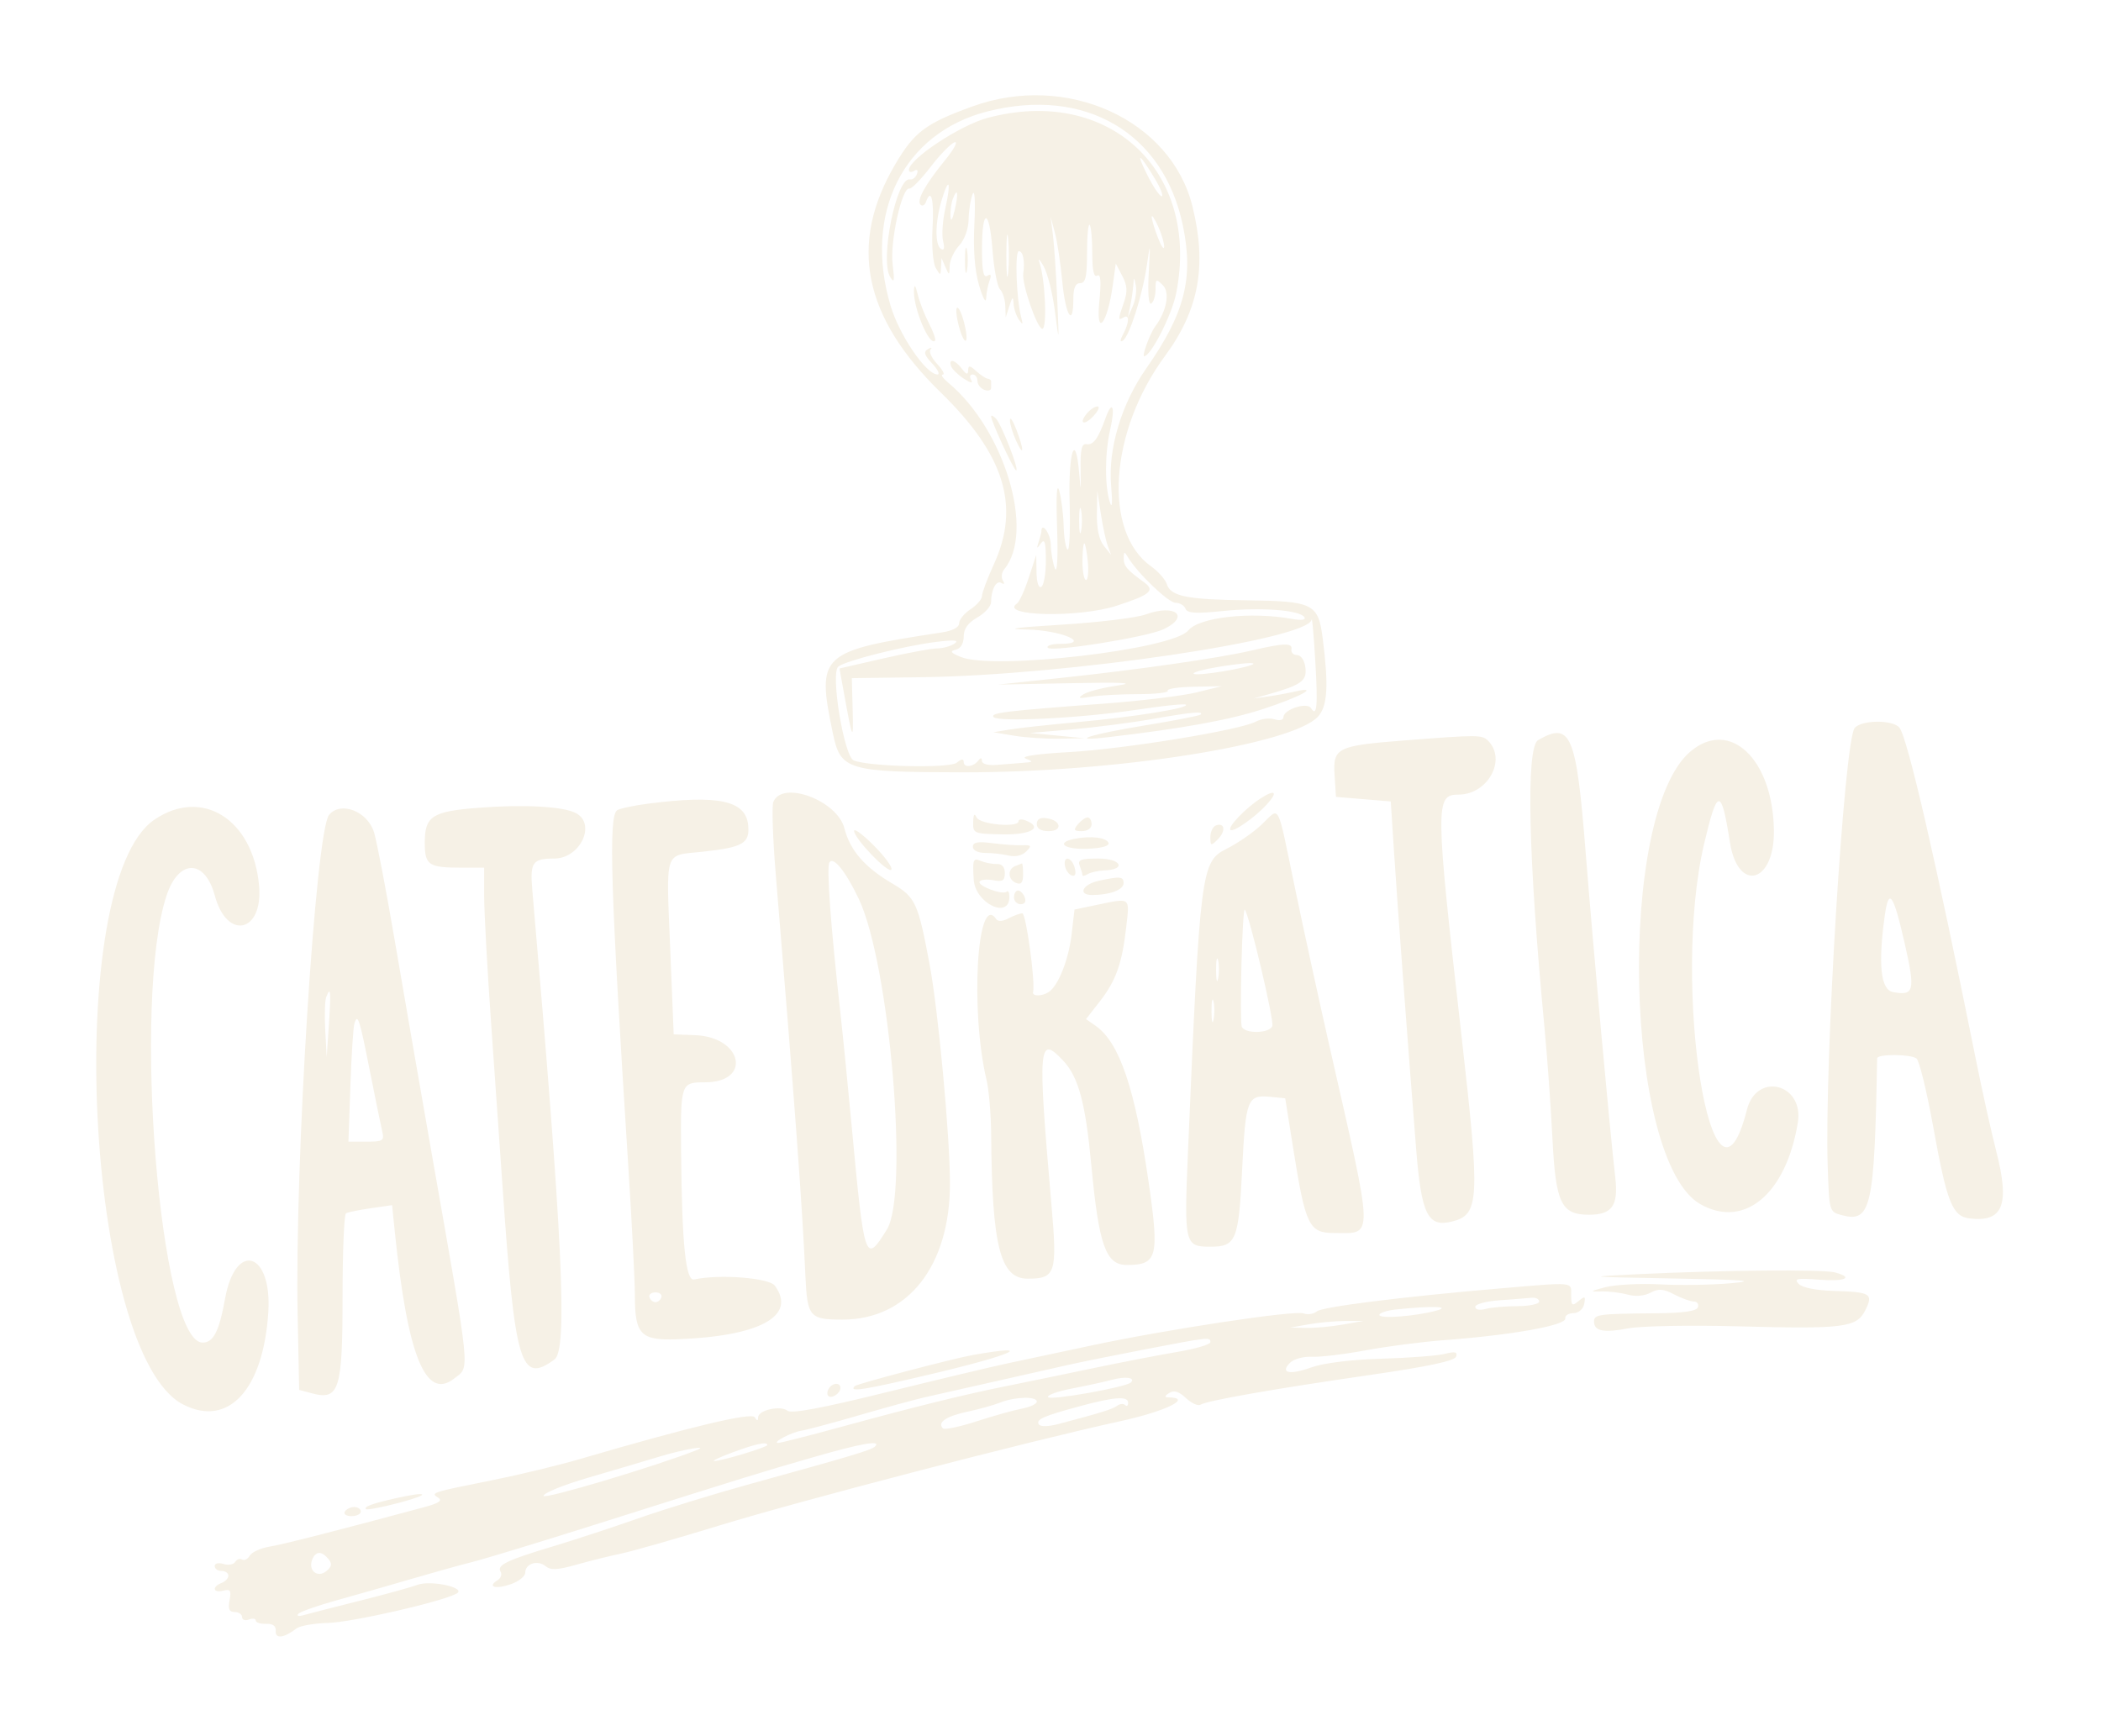
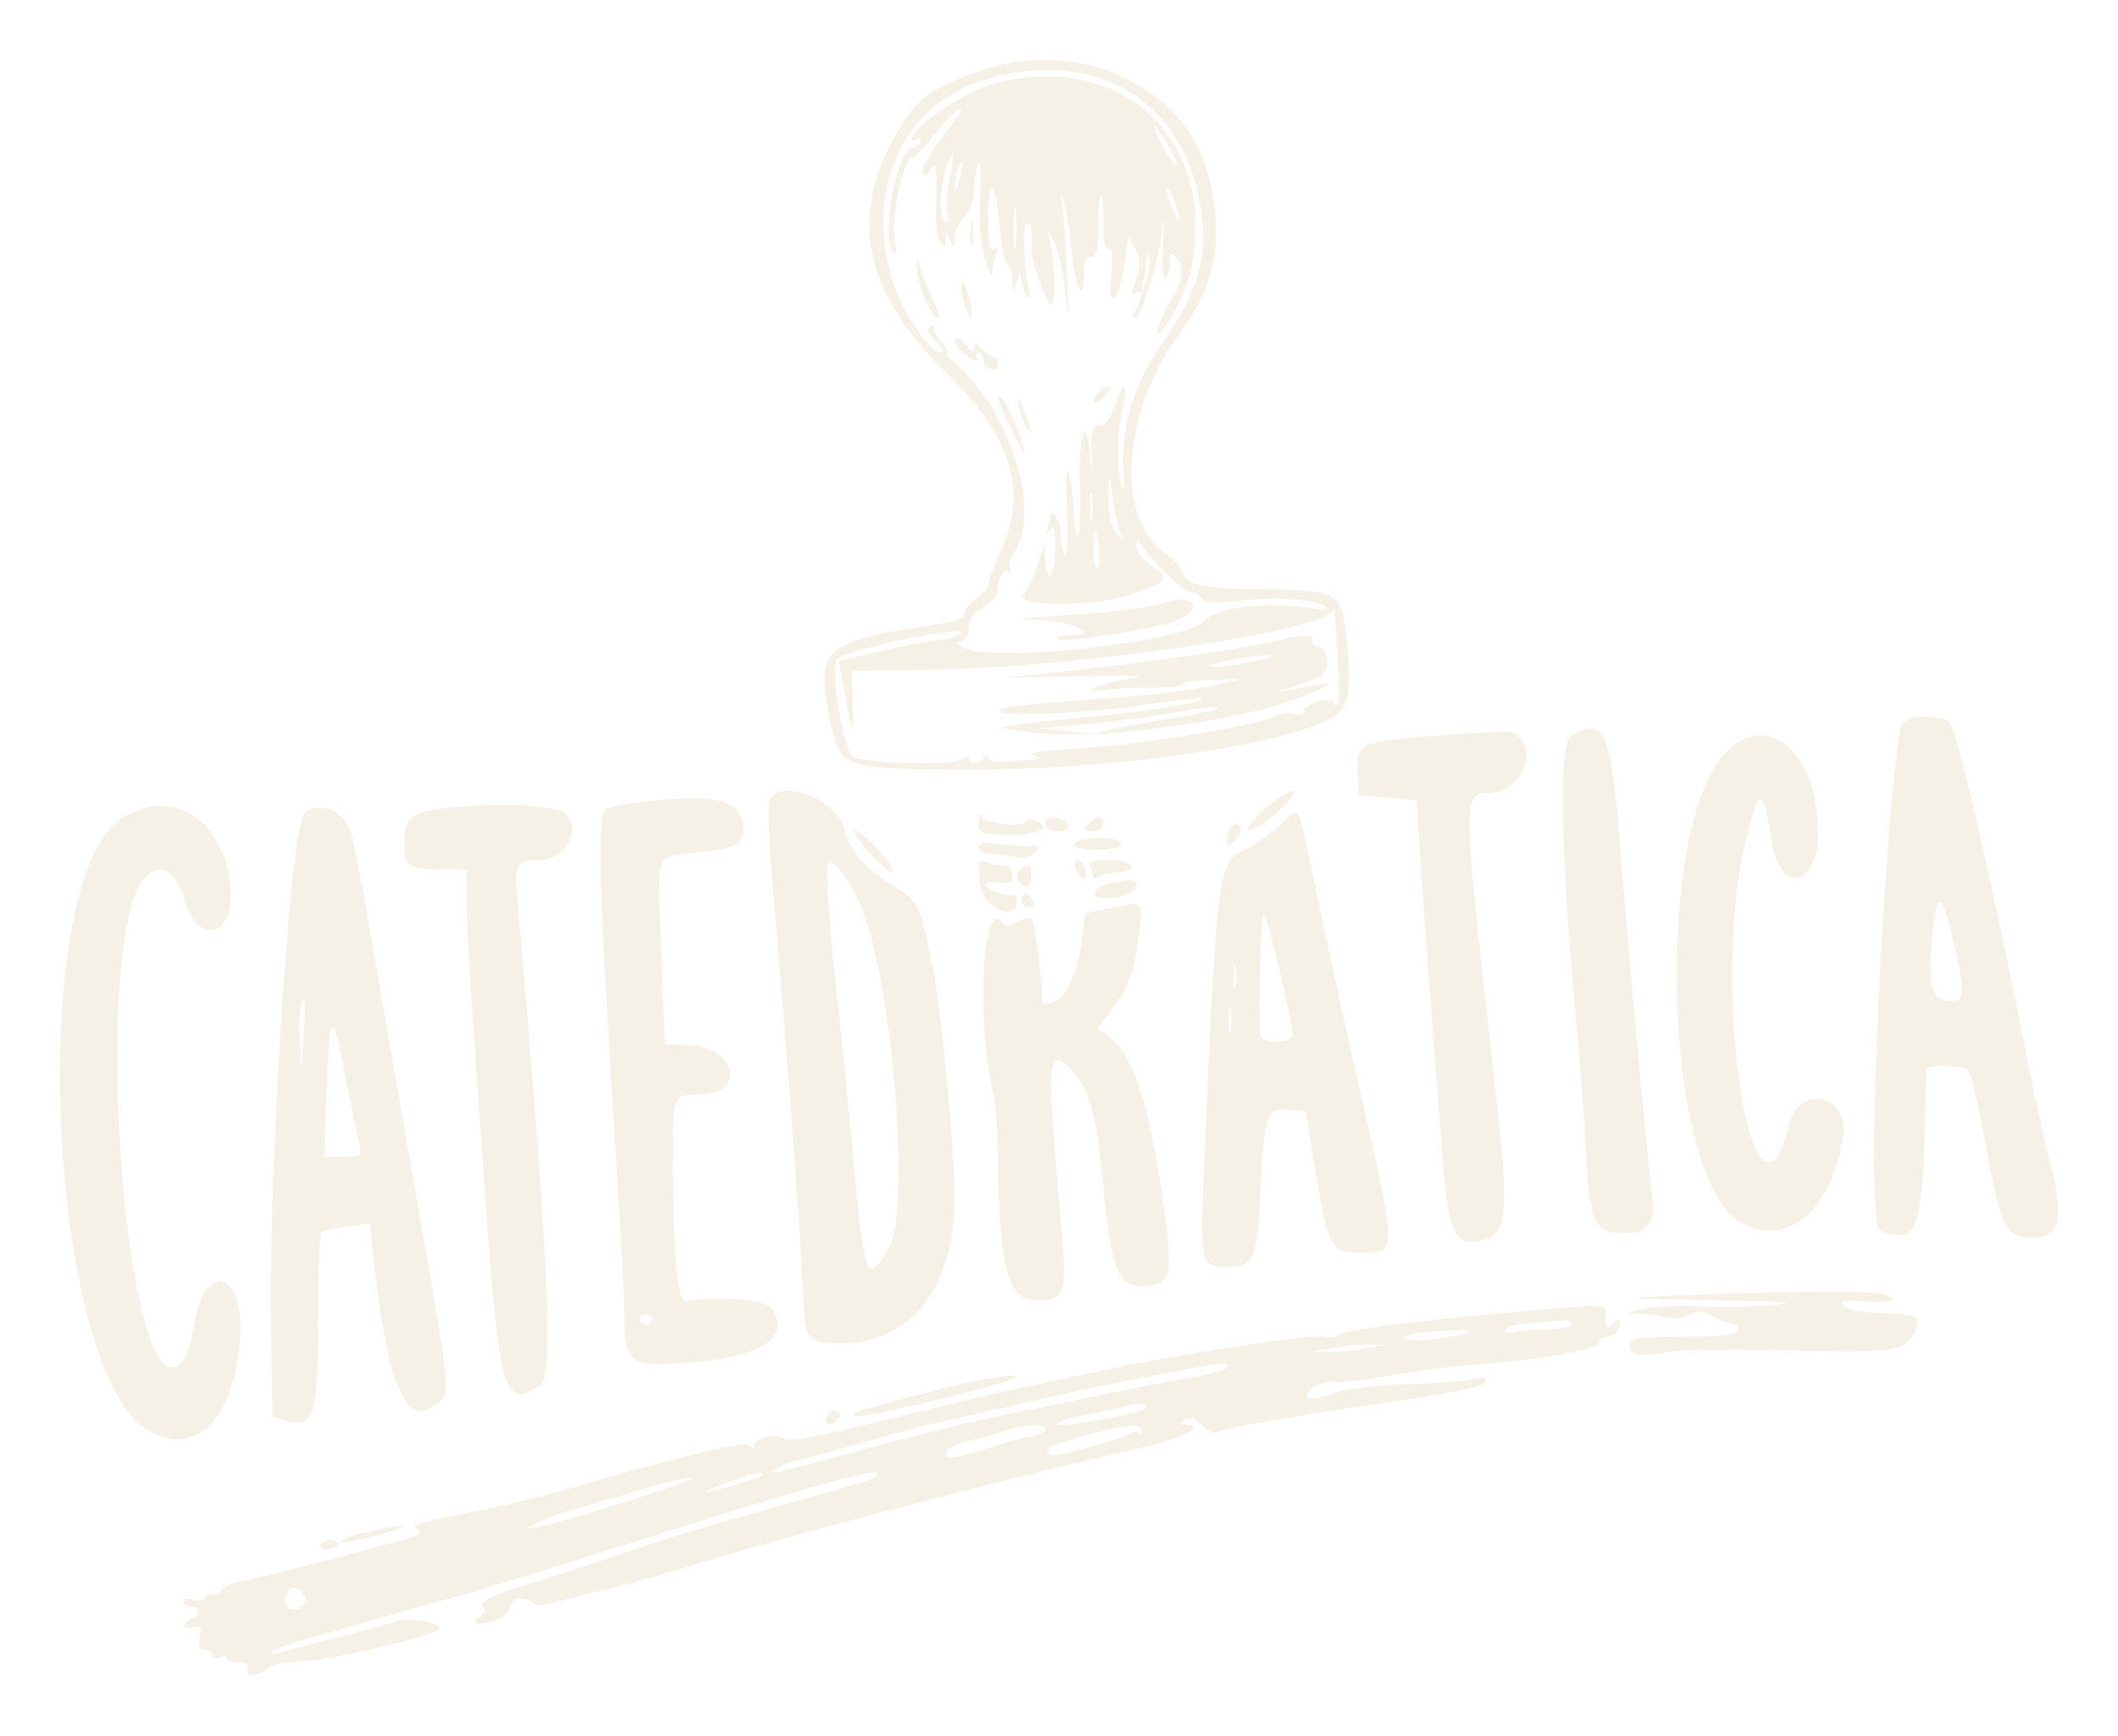
- <svg xmlns="http://www.w3.org/2000/svg" viewBox="0 0 460 380">
+ <svg xmlns="http://www.w3.org/2000/svg" viewBox="8.55 8.34 442.5 362.53">
  <g fill="#F6F1E6">
    <path d="M 212.916 23.302 C 202.676 27.017, 200.170 28.898, 195.995 36 C 185.760 53.411, 188.962 69.388, 206.015 85.995 C 219.920 99.538, 223.420 110.849, 217.624 123.509 C 216.181 126.662, 215 129.811, 215 130.506 C 215 131.201, 213.875 132.507, 212.500 133.408 C 211.125 134.309, 210 135.690, 210 136.478 C 210 137.364, 208.571 138.127, 206.250 138.480 C 179.471 142.558, 178.748 143.224, 182.332 160.500 C 184.026 168.667, 185.413 169.084, 210.970 169.120 C 244.168 169.166, 283.030 163.047, 288.590 156.899 C 290.658 154.612, 290.921 150.120, 289.592 139.746 C 288.624 132.190, 287.513 131.635, 273 131.456 C 259.870 131.294, 256.318 130.579, 255.477 127.927 C 255.149 126.896, 253.593 125.135, 252.019 124.013 C 241.431 116.475, 242.889 94.486, 255.073 77.944 C 262.506 67.852, 264.283 58.179, 261.086 45.212 C 256.402 26.213, 233.547 15.818, 212.916 23.302 M 216.248 24.385 C 197.791 29.057, 188.962 46.726, 194.983 66.942 C 196.910 73.412, 202.767 82, 205.252 82 C 205.855 82, 205.336 80.922, 204.099 79.605 C 202.351 77.745, 202.145 77.040, 203.175 76.445 C 203.904 76.024, 204.158 76.056, 203.741 76.515 C 203.323 76.975, 203.964 78.398, 205.165 79.676 C 206.366 80.954, 206.933 82.010, 206.424 82.022 C 205.916 82.034, 206.435 82.822, 207.579 83.772 C 219.933 94.042, 226.669 116.464, 219.863 124.665 C 219.294 125.351, 219.161 126.452, 219.568 127.111 C 220.011 127.826, 219.886 128.048, 219.259 127.660 C 218.143 126.970, 217.004 129.068, 216.994 131.832 C 216.990 132.749, 215.640 134.267, 213.994 135.203 C 211.935 136.375, 211 137.679, 211 139.380 C 211 140.910, 210.333 142.012, 209.250 142.269 C 207.888 142.593, 208.135 142.946, 210.362 143.861 C 217.531 146.804, 256.772 142.235, 260.150 138.063 C 262.506 135.154, 273.820 133.888, 282.848 135.522 C 284.904 135.894, 285.965 135.753, 285.597 135.157 C 284.629 133.590, 276.095 132.937, 267.778 133.794 C 261.801 134.410, 259.944 134.297, 259.560 133.295 C 259.286 132.583, 258.305 132, 257.378 132 C 255.817 132, 248.976 125.443, 246.946 122 C 246.192 120.722, 246.056 120.753, 246.030 122.211 C 246 123.919, 246.735 124.791, 250.500 127.515 C 252.973 129.304, 251.889 130.229, 244.500 132.637 C 236.205 135.341, 218.575 134.941, 222.670 132.143 C 223.187 131.789, 224.345 129.250, 225.243 126.500 L 226.877 121.500 226.938 125.309 C 226.975 127.581, 227.404 128.869, 228 128.500 C 228.550 128.160, 228.993 125.546, 228.985 122.691 C 228.973 118.714, 228.717 117.851, 227.890 119 C 226.993 120.248, 226.911 120.192, 227.406 118.668 C 227.733 117.661, 228 116.648, 228 116.418 C 228 114.075, 230.018 116.835, 230.070 119.250 C 230.109 121.037, 230.517 123.400, 230.978 124.500 C 231.470 125.676, 231.661 121.966, 231.442 115.500 C 231.203 108.416, 231.371 105.568, 231.917 107.500 C 232.382 109.150, 232.817 112.611, 232.882 115.191 C 232.947 117.771, 233.338 120.092, 233.750 120.348 C 234.162 120.605, 234.359 115.906, 234.188 109.907 C 233.872 98.889, 235.491 94.152, 236.292 103.750 C 236.634 107.847, 236.675 107.711, 236.594 102.762 C 236.523 98.422, 236.833 97.081, 237.867 97.262 C 239.363 97.522, 240.453 96.042, 242.029 91.611 C 243.539 87.365, 244.229 89.044, 243.059 94.118 C 241.881 99.228, 241.856 106.436, 243.005 110 C 243.497 111.526, 243.602 110.109, 243.274 106.360 C 242.571 98.303, 245.526 88.436, 250.970 80.664 C 259.379 68.659, 261.368 60.938, 259.003 49.479 C 254.789 29.064, 237.605 18.978, 216.248 24.385 M 216.212 25.818 C 210.204 27.425, 199 34.840, 199 37.208 C 199 37.709, 199.508 37.804, 200.130 37.420 C 200.822 36.992, 201.064 37.260, 200.755 38.111 C 200.477 38.875, 199.787 39.402, 199.221 39.282 C 196.309 38.665, 192.611 56.829, 194.878 60.613 C 195.785 62.127, 195.895 61.577, 195.432 57.823 C 194.827 52.913, 197.491 40.897, 199.098 41.290 C 199.569 41.406, 201.652 39.284, 203.727 36.575 C 205.802 33.867, 208.175 31.430, 209 31.161 C 209.825 30.892, 208.882 32.658, 206.905 35.086 C 202.505 40.489, 200.604 43.955, 201.556 44.836 C 201.951 45.201, 202.475 44.938, 202.720 44.250 C 203.864 41.048, 204.530 43.631, 204.176 49.897 C 203.957 53.769, 204.258 57.608, 204.863 58.647 C 205.892 60.418, 205.944 60.412, 206.040 58.500 L 206.141 56.500 207 58.500 C 207.814 60.395, 207.863 60.380, 207.930 58.208 C 207.968 56.948, 208.900 54.950, 210 53.770 C 211.179 52.504, 212.029 50.161, 212.070 48.061 C 212.109 46.103, 212.505 43.600, 212.950 42.500 C 213.412 41.356, 213.577 44.138, 213.334 49 C 213.052 54.653, 213.397 59.175, 214.365 62.500 C 215.166 65.250, 215.861 66.524, 215.911 65.332 C 215.960 64.139, 216.301 62.378, 216.670 61.418 C 217.127 60.227, 216.968 59.902, 216.170 60.395 C 215.323 60.919, 215 59.326, 215 54.618 C 215 45.488, 216.599 45.519, 217.291 54.662 C 217.607 58.844, 218.346 62.746, 218.933 63.333 C 219.520 63.920, 220.045 65.548, 220.100 66.950 L 220.199 69.500 221 67 C 221.667 64.916, 221.820 64.833, 221.916 66.500 C 221.979 67.600, 222.503 69.175, 223.081 70 C 223.933 71.217, 224.029 71.123, 223.590 69.500 C 222.528 65.579, 222.149 55, 223.069 55 C 223.993 55, 224.423 57.191, 224.035 59.921 C 223.710 62.215, 227.092 72, 228.210 72 C 229.310 72, 228.836 61.027, 227.583 57.500 C 227.192 56.400, 227.588 56.732, 228.462 58.238 C 229.336 59.744, 230.469 64.244, 230.979 68.238 C 231.889 75.363, 231.899 75.311, 231.471 65.500 C 231.232 60, 230.810 53.700, 230.535 51.500 L 230.035 47.500 230.971 51 C 231.486 52.925, 232.215 57.763, 232.591 61.750 C 233.291 69.158, 235 71.819, 235 65.500 C 235 63.056, 235.452 62, 236.500 62 C 237.683 62, 238 60.593, 238 55.333 C 238 51.667, 238.257 48.924, 238.571 49.238 C 238.886 49.552, 239.143 52.334, 239.143 55.420 C 239.143 59.206, 239.496 60.811, 240.230 60.358 C 240.994 59.886, 241.131 61.592, 240.688 66.093 C 239.910 74.022, 242.436 71.009, 243.611 62.608 L 244.295 57.716 245.719 60.434 C 246.817 62.530, 246.898 63.854, 246.072 66.225 C 244.752 70.009, 244.747 70.275, 246 69.500 C 247.325 68.681, 247.272 70.622, 245.900 73.186 C 245.215 74.467, 245.186 75.003, 245.824 74.609 C 247.255 73.724, 250.158 64.611, 251.108 58.022 C 251.852 52.858, 251.878 52.972, 251.508 59.774 C 251.268 64.182, 251.484 66.819, 252.056 66.465 C 252.575 66.144, 253 64.751, 253 63.370 C 253 61.062, 253.131 60.988, 254.607 62.464 C 256.199 64.056, 255.423 68.155, 252.890 71.533 C 251.799 72.988, 249.955 78, 250.511 78 C 251.967 78, 256.567 68.973, 257.506 64.270 C 262.869 37.414, 242.784 18.712, 216.212 25.818 M 251.148 38.223 C 252.441 40.820, 253.874 42.957, 254.332 42.973 C 254.789 42.988, 254.154 41.313, 252.922 39.250 C 249.490 33.509, 248.520 32.947, 251.148 38.223 M 206.160 43.860 C 204.720 48.668, 204.663 53.674, 206.040 54.525 C 206.703 54.935, 206.865 54.311, 206.487 52.803 C 206.160 51.503, 206.383 48.255, 206.981 45.587 C 208.306 39.672, 207.759 38.522, 206.160 43.860 M 208.624 43.539 C 208.281 44.432, 208.046 46.139, 208.102 47.332 C 208.167 48.702, 208.507 48.215, 209.026 46.007 C 209.899 42.290, 209.662 40.833, 208.624 43.539 M 252.157 47.500 C 252.154 48.050, 252.759 50.075, 253.500 52 C 254.241 53.925, 254.862 54.825, 254.879 54 C 254.896 53.175, 254.292 51.150, 253.536 49.500 C 252.781 47.850, 252.160 46.950, 252.157 47.500 M 220.336 56 C 220.336 60.125, 220.513 61.813, 220.728 59.750 C 220.944 57.688, 220.944 54.313, 220.728 52.250 C 220.513 50.188, 220.336 51.875, 220.336 56 M 211.272 57 C 211.272 59.475, 211.467 60.487, 211.706 59.250 C 211.944 58.013, 211.944 55.987, 211.706 54.750 C 211.467 53.513, 211.272 54.525, 211.272 57 M 248.123 62.500 C 248.040 63.600, 247.741 65.625, 247.458 67 L 246.944 69.500 248.015 67.047 C 248.604 65.698, 248.903 63.673, 248.679 62.547 C 248.283 60.553, 248.268 60.552, 248.123 62.500 M 200.102 63.601 C 199.918 67.374, 203.473 75.861, 204.716 74.617 C 204.953 74.380, 204.364 72.682, 203.406 70.843 C 202.449 69.004, 201.337 66.150, 200.935 64.500 C 200.419 62.381, 200.175 62.117, 200.102 63.601 M 209.613 70.031 C 209.972 71.939, 210.663 73.936, 211.151 74.469 C 211.672 75.038, 211.769 74.006, 211.387 71.969 C 211.028 70.061, 210.337 68.064, 209.849 67.531 C 209.328 66.962, 209.231 67.994, 209.613 70.031 M 208.221 80.164 C 208.435 80.805, 209.691 82.042, 211.012 82.914 C 212.449 83.863, 213.107 83.998, 212.648 83.250 C 212.222 82.554, 212.352 82, 212.941 82 C 213.523 82, 214 82.627, 214 83.393 C 214 84.159, 214.675 85.045, 215.500 85.362 C 216.325 85.678, 217 85.501, 217 84.969 C 217 84.436, 217 83.775, 217 83.500 C 217 83.225, 216.662 82.968, 216.250 82.929 C 215.838 82.890, 214.713 82.145, 213.750 81.274 C 212.328 79.987, 211.994 79.954, 211.968 81.095 C 211.945 82.137, 211.593 82.048, 210.608 80.750 C 209.103 78.768, 207.636 78.408, 208.221 80.164 M 237.980 90.524 C 236.048 92.853, 237.426 93.291, 239.494 91.006 C 240.493 89.903, 240.845 89, 240.277 89 C 239.710 89, 238.676 89.686, 237.980 90.524 M 217 91.176 C 217 92.269, 221.976 103, 222.483 103 C 223.224 103, 219.251 92.851, 218.032 91.632 C 217.465 91.065, 217 90.859, 217 91.176 M 221.121 92 C 221.104 92.825, 221.708 94.850, 222.464 96.500 C 224.232 100.362, 224.258 98.566, 222.500 94 C 221.759 92.075, 221.138 91.175, 221.121 92 M 240.157 112.500 C 240.097 115.707, 240.638 118.217, 241.666 119.500 L 243.269 121.500 242.530 119.500 C 242.124 118.400, 241.444 115.250, 241.020 112.500 L 240.250 107.500 240.157 112.500 M 236.272 114 C 236.272 116.475, 236.467 117.487, 236.706 116.250 C 236.944 115.013, 236.944 112.987, 236.706 111.750 C 236.467 110.513, 236.272 111.525, 236.272 114 M 237 123 C 237 125.200, 237.349 127, 237.776 127 C 238.203 127, 238.381 125.200, 238.171 123 C 237.962 120.800, 237.612 119, 237.395 119 C 237.178 119, 237 120.800, 237 123 M 250.846 134.549 C 248.836 135.284, 240.511 136.295, 232.346 136.795 C 222.145 137.420, 219.791 137.750, 224.821 137.852 C 232.448 138.006, 239.287 141, 232.012 141 C 230.291 141, 229.113 141.374, 229.396 141.831 C 230.049 142.888, 251.141 139.521, 254.773 137.780 C 260.675 134.952, 257.310 132.183, 250.846 134.549 M 287.178 135.670 C 286.512 140.044, 233.626 147.866, 201.826 148.294 L 186.500 148.500 186.685 155.500 C 186.878 162.778, 186.674 162.298, 184.537 150.440 L 183.805 146.381 193.341 144.190 C 198.585 142.986, 203.916 141.993, 205.188 141.985 C 206.460 141.976, 208.175 141.500, 209 140.926 C 210.075 140.179, 208.943 140.074, 205 140.558 C 198.065 141.410, 185.092 144.679, 183.541 145.966 C 181.786 147.423, 184.803 165.710, 186.934 166.530 C 190.504 167.906, 207.958 168.279, 209.484 167.013 C 210.524 166.150, 211 166.107, 211 166.878 C 211 168.196, 213.175 167.942, 214.235 166.500 C 214.704 165.861, 214.975 165.909, 214.985 166.633 C 214.994 167.298, 216.341 167.653, 218.250 167.493 C 220.037 167.342, 222.625 167.138, 224 167.039 C 226.239 166.878, 226.296 166.780, 224.542 166.094 C 223.353 165.629, 227.080 165.079, 234.042 164.694 C 246.163 164.023, 271.468 159.890, 274.987 158.007 C 276.136 157.392, 277.959 157.169, 279.038 157.512 C 280.170 157.871, 281 157.673, 281 157.043 C 281 155.359, 286.176 153.667, 287.042 155.068 C 288.341 157.170, 288.566 154.582, 287.959 144.500 C 287.627 139, 287.276 135.026, 287.178 135.670 M 274 142.453 C 266.927 144.107, 249.144 146.658, 232 148.479 L 218.500 149.913 234.500 149.599 C 245.790 149.377, 248.798 149.527, 244.718 150.110 C 241.539 150.564, 238.164 151.430, 237.218 152.035 C 235.844 152.913, 236.176 153.020, 238.875 152.567 C 240.731 152.255, 245.370 152, 249.184 152 C 252.998 152, 255.915 151.662, 255.667 151.250 C 255.418 150.838, 257.979 150.445, 261.358 150.377 L 267.500 150.254 262 151.613 C 258.975 152.360, 249.975 153.460, 242 154.056 C 220.113 155.692, 216.927 156.073, 217.491 156.986 C 218.236 158.191, 236.717 157.269, 248.841 155.423 C 254.528 154.557, 259.389 154.055, 259.642 154.308 C 260.389 155.055, 248.367 156.993, 236 158.119 C 229.675 158.695, 222.925 159.431, 221 159.756 L 217.500 160.346 222 161.099 C 224.475 161.513, 228.975 161.809, 232 161.758 L 237.500 161.664 231.500 161.082 L 225.500 160.499 234.642 159.722 C 239.671 159.294, 247.546 158.283, 252.142 157.474 C 260.869 155.938, 263.656 155.678, 262.861 156.472 C 262.601 156.732, 257.106 157.803, 250.649 158.851 C 238.841 160.769, 233.411 162.506, 242.579 161.433 C 258.819 159.532, 269.045 157.685, 276.289 155.343 C 284.585 152.660, 289.288 150.112, 283.500 151.435 C 281.850 151.813, 279.150 152.306, 277.500 152.533 L 274.500 152.945 277.500 152.099 C 284.879 150.018, 286.147 149.126, 285.816 146.250 C 285.631 144.640, 284.878 143.481, 284 143.455 C 283.175 143.430, 282.613 142.867, 282.750 142.205 C 283.056 140.730, 281.136 140.784, 274 142.453 M 266.652 146.049 C 260.200 147.131, 259.322 148.189, 265.579 147.342 C 271.444 146.548, 276.606 145.154, 273.500 145.204 C 272.400 145.221, 269.319 145.601, 266.652 146.049 M 406.066 159.420 C 403.763 162.195, 399.409 233.032, 400.165 255.430 C 400.498 265.305, 400.515 265.365, 403.247 266.093 C 409.662 267.804, 410.410 264.484, 410.987 231.750 C 411.004 230.785, 418.155 230.798, 419.591 231.765 C 420.191 232.169, 421.838 238.878, 423.250 246.674 C 426.299 263.506, 427.450 266.378, 431.322 266.823 C 438.579 267.657, 440.073 263.814, 437.057 252.068 C 435.989 247.906, 433.984 238.875, 432.603 232 C 423.927 188.803, 417.624 161.457, 415.853 159.323 C 414.391 157.562, 407.552 157.630, 406.066 159.420 M 307.500 162.136 C 292.708 163.287, 291.809 163.735, 292.195 169.753 L 292.500 174.500 298.500 175 L 304.500 175.500 305.174 186 C 305.892 197.198, 308.338 230.082, 310.046 251.500 C 311.201 265.992, 312.596 268.820, 317.931 267.481 C 323.923 265.977, 324.082 262.879, 320.006 227 C 314.220 176.074, 314.194 174, 319.337 174 C 325.751 174, 329.945 166.345, 325.800 162.200 C 324.486 160.886, 323.601 160.883, 307.500 162.136 M 336.750 162.080 C 334.064 163.644, 334.602 187.757, 338.154 225 C 338.758 231.325, 339.543 242.286, 339.900 249.358 C 340.614 263.521, 341.809 266, 347.920 266 C 352.942 266, 354.363 263.997, 353.661 257.909 C 352.433 247.259, 348.867 208.102, 347.143 186.336 C 345.119 160.786, 343.891 157.921, 336.750 162.080 M 370.133 164.542 C 353.929 178.176, 355.619 254.342, 372.334 263.715 C 381.935 269.098, 391.041 261.460, 393.619 245.860 C 395.033 237.303, 384.601 234.630, 382.475 243.006 C 375.006 272.436, 365.855 215.660, 373.097 184.817 C 376.006 172.424, 376.861 172.360, 378.745 184.394 C 380.498 195.592, 388.561 193.425, 388.385 181.803 C 388.149 166.197, 378.740 157.299, 370.133 164.542 M 276 174.832 C 272.735 176.938, 268.753 181.086, 269.387 181.720 C 270.003 182.336, 274.834 178.952, 277.411 176.102 C 279.869 173.381, 279.192 172.772, 276 174.832 M 169.306 175.644 C 168.960 176.548, 169.201 183.635, 169.843 191.394 C 174.012 241.748, 175.636 263.738, 176.338 279.345 C 176.745 288.388, 177.241 288.972, 184.500 288.963 C 198.787 288.944, 208.017 277.196, 207.988 259.068 C 207.971 248.561, 205.419 221.221, 203.501 211 C 201.011 197.730, 200.413 196.432, 195.446 193.521 C 189.346 189.946, 186.121 186.245, 184.884 181.396 C 183.313 175.243, 171.180 170.763, 169.306 175.644 M 141.892 175.984 C 138.808 176.381, 135.771 177.024, 135.142 177.412 C 133.177 178.627, 133.668 194.478, 137.549 255.194 C 138.347 267.676, 139 280.528, 139 283.753 C 139 292.213, 140.294 293.555, 148.170 293.273 C 166.372 292.620, 174.506 288.178, 169.653 281.540 C 168.386 279.808, 157.471 278.966, 151.972 280.176 C 150.128 280.582, 149.301 272.506, 149.124 252.357 C 148.991 237.175, 149.051 237, 154.359 237 C 164.670 237, 162.574 227.071, 152.180 226.677 L 147.500 226.500 146.749 208 C 145.847 185.750, 145.311 187.413, 153.671 186.522 C 162.676 185.562, 164.197 184.690, 163.808 180.706 C 163.280 175.289, 157.301 174.001, 141.892 175.984 M 104.882 176.874 C 94.616 177.663, 93 178.702, 93 184.515 C 93 189.452, 93.807 190, 101.082 190 L 106 190 106.002 196.250 C 106.004 199.688, 106.687 212.175, 107.520 224 C 108.354 235.825, 109.472 251.800, 110.004 259.500 C 112.735 298.986, 113.969 303.130, 121.384 297.708 C 124.346 295.543, 123.230 271.847, 116.542 194.847 C 116.019 188.822, 116.597 188, 121.359 188 C 127.012 188, 130.608 180.466, 126.105 178.056 C 123.366 176.590, 114.788 176.112, 104.882 176.874 M 33.814 179.480 C 13.639 193.190, 18.683 296.476, 40.068 307.535 C 49.964 312.653, 57.651 304.347, 58.745 287.357 C 59.594 274.161, 51.578 271.639, 49.275 284.378 C 47.982 291.535, 46.723 294, 44.363 294 C 34.981 294, 28.922 218.817, 36.471 196.086 C 39.142 188.045, 44.863 188.063, 47.032 196.119 C 49.698 206.019, 57.651 204.221, 56.724 193.928 C 55.417 179.412, 44.265 172.379, 33.814 179.480 M 72.052 178.437 C 69.099 181.995, 64.493 255.207, 65.163 287.929 L 65.500 304.358 68.318 305.111 C 74.254 306.696, 75 304.347, 75 284.059 C 75 274.191, 75.338 265.924, 75.750 265.686 C 76.162 265.449, 78.602 264.950, 81.172 264.578 L 85.844 263.901 86.437 269.700 C 89.226 296.954, 93.204 306.774, 99.461 301.852 C 102.915 299.135, 103.198 301.973, 94.590 253 C 92.028 238.425, 88.358 217.275, 86.435 206 C 84.512 194.725, 82.458 184.010, 81.871 182.188 C 80.396 177.610, 74.582 175.389, 72.052 178.437 M 276.207 180.582 C 274.396 182.290, 270.957 184.666, 268.565 185.860 C 262.967 188.656, 262.738 190.444, 260.110 252 C 259.236 272.481, 259.357 273, 265 273 C 270.650 273, 271.200 271.656, 271.969 255.950 C 272.714 240.725, 273.112 239.696, 278.068 240.177 L 281.390 240.500 283.123 251.394 C 285.840 268.478, 286.577 270, 292.137 270 C 300.848 270, 300.909 272.328, 291.058 229 C 288.870 219.375, 285.493 203.894, 283.555 194.598 C 279.471 175.018, 280.342 176.680, 276.207 180.582 M 213.070 180.043 C 213.002 182.501, 213.217 182.589, 219.500 182.708 C 225.825 182.826, 228.511 181.178, 224.500 179.638 C 223.675 179.322, 223 179.403, 223 179.820 C 223 181.308, 214.523 180.551, 213.820 179 C 213.357 177.978, 213.118 178.310, 213.070 180.043 M 227 180.430 C 227 181.451, 227.903 182, 229.583 182 C 232.716 182, 232.373 179.652, 229.172 179.180 C 227.729 178.968, 227 179.388, 227 180.430 M 236 180.500 C 234.960 181.753, 235.104 182, 236.878 182 C 238.098 182, 239 181.362, 239 180.500 C 239 179.675, 238.605 179, 238.122 179 C 237.640 179, 236.685 179.675, 236 180.500 M 266.250 180.733 C 265.563 180.972, 265 182.126, 265 183.298 C 265 185.260, 265.128 185.301, 266.616 183.813 C 268.417 182.012, 268.185 180.063, 266.250 180.733 M 187 181.942 C 187 183.602, 194.600 191.480, 195.167 190.409 C 195.432 189.909, 193.702 187.544, 191.324 185.154 C 188.946 182.763, 187 181.318, 187 181.942 M 235.250 183.685 C 231.050 184.533, 232.975 186.038, 238.030 185.859 C 241.146 185.748, 242.924 185.266, 242.703 184.590 C 242.312 183.398, 238.791 182.971, 235.250 183.685 M 213 185.425 C 213 186.221, 214.119 186.768, 215.750 186.771 C 217.262 186.774, 219.561 187.035, 220.858 187.351 C 222.275 187.697, 223.798 187.345, 224.674 186.469 C 225.951 185.192, 225.844 185.022, 223.816 185.097 C 222.542 185.144, 219.588 184.935, 217.250 184.633 C 214.089 184.224, 213 184.427, 213 185.425 M 181.590 188.854 C 180.934 189.916, 181.883 202.855, 184.021 222 C 184.543 226.675, 185.641 237.700, 186.461 246.500 C 189.247 276.386, 189.418 276.891, 194.168 269.250 C 199.068 261.370, 194.783 211.014, 188.003 196.789 C 185.147 190.798, 182.451 187.462, 181.590 188.854 M 213.190 192.620 C 213.519 197.795, 221 201.410, 221 196.394 C 221 195.444, 220.737 194.930, 220.415 195.252 C 219.583 196.084, 213.904 193.965, 214.477 193.037 C 214.739 192.614, 216.088 192.485, 217.476 192.751 C 219.512 193.140, 220 192.836, 220 191.179 C 220 189.862, 219.372 189.150, 218.250 189.196 C 217.287 189.235, 215.685 188.923, 214.690 188.503 C 213.065 187.818, 212.911 188.239, 213.190 192.620 M 233.177 189.667 C 233.355 190.584, 234.027 191.510, 234.671 191.724 C 235.416 191.972, 235.647 191.366, 235.305 190.057 C 234.666 187.613, 232.709 187.254, 233.177 189.667 M 236.393 189.582 C 236.727 190.452, 237 191.378, 237 191.641 C 237 191.903, 237.517 191.798, 238.149 191.408 C 238.781 191.017, 240.431 190.653, 241.817 190.599 C 246.712 190.407, 245.471 188, 240.476 188 C 236.610 188, 235.893 188.278, 236.393 189.582 M 222.250 189.662 C 220.524 190.359, 220.680 192.663, 222.500 193.362 C 223.584 193.777, 224 193.252, 224 191.469 C 224 190.111, 223.887 189.036, 223.750 189.079 C 223.613 189.122, 222.938 189.385, 222.250 189.662 M 240.582 192.868 C 236.963 193.652, 235.894 196.005, 239.167 195.986 C 243.061 195.964, 246 194.844, 246 193.383 C 246 191.921, 245.275 191.852, 240.582 192.868 M 222 196.500 C 222 197.325, 222.661 198, 223.469 198 C 224.363 198, 224.712 197.414, 224.362 196.500 C 224.045 195.675, 223.384 195, 222.893 195 C 222.402 195, 222 195.675, 222 196.500 M 412.633 200.663 C 411.180 211.263, 411.774 216.724, 414.435 217.232 C 419.101 218.124, 419.384 216.967, 417.030 206.633 C 414.503 195.541, 413.518 194.203, 412.633 200.663 M 239.878 198.203 L 235.255 199.170 234.609 204.671 C 233.962 210.171, 231.703 215.850, 229.610 217.235 C 228.157 218.197, 225.949 218.206, 226.185 217.250 C 226.715 215.104, 224.653 200, 223.830 200 C 223.301 200, 221.941 200.496, 220.807 201.103 C 219.573 201.764, 218.496 201.835, 218.123 201.280 C 213.937 195.056, 212.362 221.198, 216.001 236.500 C 216.524 238.700, 216.978 244.100, 217.010 248.500 C 217.185 272.884, 218.990 280, 225 280 C 231.146 280, 231.517 278.834, 230.199 263.689 C 227.157 228.729, 227.343 226.478, 232.792 232.278 C 236.126 235.827, 237.664 241.534, 238.926 255.037 C 240.574 272.665, 242.106 277, 246.688 277 C 253.405 277, 253.859 275.293, 251.493 258.926 C 248.517 238.344, 245.113 228.294, 239.875 224.625 L 237.779 223.157 240.766 219.329 C 244.338 214.749, 245.675 210.993, 246.581 202.990 C 247.335 196.323, 247.682 196.571, 239.878 198.203 M 271.810 211.144 C 271.640 217.940, 271.661 224.063, 271.857 224.750 C 272.331 226.408, 277.924 226.361, 278.564 224.694 C 279.018 223.511, 273.488 200.154, 272.526 199.193 C 272.303 198.970, 271.981 204.348, 271.810 211.144 M 266.252 212.500 C 266.263 214.700, 266.468 215.482, 266.707 214.238 C 266.946 212.994, 266.937 211.194, 266.687 210.238 C 266.437 209.282, 266.241 210.300, 266.252 212.500 M 71.415 218.362 C 71.127 219.111, 71.035 222.374, 71.211 225.612 L 71.530 231.500 72.015 224.248 C 72.502 216.971, 72.385 215.832, 71.415 218.362 M 265.252 221.500 C 265.263 223.700, 265.468 224.482, 265.707 223.238 C 265.946 221.994, 265.937 220.194, 265.687 219.238 C 265.437 218.282, 265.241 219.300, 265.252 221.500 M 77.597 224.107 C 77.350 224.873, 76.953 231.012, 76.717 237.750 L 76.286 250 80.251 250 C 83.854 250, 84.168 249.794, 83.687 247.750 C 83.396 246.512, 82.176 240.550, 80.976 234.500 C 78.683 222.942, 78.327 221.847, 77.597 224.107 M 359 279 C 346.619 279.589, 346.691 279.598, 366.500 279.959 C 382.035 280.242, 384.826 280.474, 379 280.998 C 374.875 281.368, 367.900 281.483, 363.500 281.251 C 359.100 281.020, 353.700 281.297, 351.500 281.866 C 348.074 282.753, 347.930 282.887, 350.500 282.801 C 352.150 282.747, 354.772 283.051, 356.327 283.479 C 358.068 283.957, 360.002 283.802, 361.360 283.075 C 363.124 282.131, 364.162 282.204, 366.533 283.441 C 368.165 284.292, 370.100 284.990, 370.833 284.994 C 371.567 284.997, 371.978 285.563, 371.748 286.250 C 371.458 287.117, 368.600 287.523, 362.415 287.577 C 349.989 287.683, 349 287.817, 349 289.393 C 349 291.491, 351.131 291.906, 356.579 290.869 C 359.285 290.353, 370.050 290.158, 380.500 290.434 C 403.820 291.051, 406.500 290.710, 408.409 286.883 C 410.195 283.301, 409.577 282.923, 401.545 282.688 C 397.628 282.574, 394.589 281.965, 393.799 281.137 C 392.708 279.992, 393.419 279.845, 398.250 280.219 C 404.004 280.665, 405.985 279.765, 401.750 278.630 C 399.169 277.939, 377.345 278.127, 359 279 M 328.500 282.129 C 307.064 283.956, 289.519 286.154, 288.301 287.165 C 287.599 287.747, 286.295 287.943, 285.402 287.601 C 283.486 286.866, 255.390 291.117, 239 294.622 C 232.675 295.975, 224.575 297.700, 221 298.455 C 217.425 299.210, 205.301 302.100, 194.057 304.876 C 179.934 308.364, 173.239 309.614, 172.402 308.919 C 170.915 307.685, 166.006 308.786, 165.985 310.358 C 165.973 311.201, 165.777 311.197, 165.234 310.344 C 164.518 309.219, 151.095 312.430, 127 319.489 C 122.325 320.859, 113.775 322.927, 108 324.084 C 94.369 326.817, 94.182 326.877, 95.950 327.969 C 96.945 328.584, 96.079 329.171, 92.922 330.022 C 73.586 335.231, 61.972 338.196, 59 338.680 C 57.075 338.994, 55.135 339.879, 54.689 340.646 C 54.242 341.414, 53.486 341.800, 53.008 341.505 C 52.529 341.209, 51.844 341.443, 51.485 342.024 C 51.126 342.606, 49.970 342.808, 48.916 342.473 C 47.845 342.133, 47 342.336, 47 342.933 C 47 343.520, 47.675 344, 48.500 344 C 49.325 344, 50 344.464, 50 345.031 C 50 345.599, 49.325 346.322, 48.500 346.638 C 46.331 347.471, 46.653 348.904, 48.877 348.322 C 50.437 347.914, 50.671 348.269, 50.261 350.415 C 49.894 352.333, 50.184 353, 51.383 353 C 52.273 353, 53 353.498, 53 354.107 C 53 354.716, 53.675 354.955, 54.500 354.638 C 55.325 354.322, 56 354.422, 56 354.861 C 56 355.300, 57.013 355.623, 58.250 355.579 C 59.764 355.526, 60.459 356.047, 60.374 357.171 C 60.242 358.933, 62.225 358.684, 64.894 356.603 C 65.661 356.005, 68.811 355.454, 71.894 355.378 C 77.024 355.251, 96.521 350.799, 99.945 348.973 C 102.316 347.708, 94.330 345.924, 91.357 347.054 C 89.997 347.571, 84.298 349.142, 78.692 350.544 C 73.087 351.947, 67.600 353.354, 66.500 353.671 C 65.391 353.991, 64.867 353.863, 65.323 353.385 C 65.775 352.910, 69.600 351.565, 73.823 350.396 C 78.045 349.227, 85.325 347.147, 90 345.774 C 94.675 344.401, 100.750 342.710, 103.500 342.016 C 106.250 341.323, 118.400 337.623, 130.500 333.794 C 163.181 323.453, 166.539 322.415, 178.149 319.069 C 188.617 316.052, 193.050 315.283, 191.598 316.735 C 190.813 317.521, 186.662 318.768, 164.259 324.949 C 156.426 327.110, 145.401 330.500, 139.759 332.483 C 134.116 334.465, 125.679 337.235, 121.008 338.638 C 110.941 341.662, 108.720 342.737, 109.600 344.162 C 109.961 344.746, 109.649 345.599, 108.907 346.057 C 106.581 347.495, 108.530 348.060, 111.838 346.907 C 113.577 346.300, 115 345.159, 115 344.371 C 115 342.390, 117.724 341.526, 119.450 342.959 C 120.555 343.875, 122.071 343.802, 126.188 342.635 C 129.109 341.807, 133.525 340.709, 136 340.195 C 138.475 339.682, 148.150 336.916, 157.500 334.048 C 175.377 328.565, 225.292 315.577, 245.250 311.216 C 255.404 308.997, 261.313 306.053, 255.750 305.985 C 254.911 305.974, 254.989 305.660, 255.985 305.031 C 257.036 304.366, 258.109 304.693, 259.661 306.151 C 260.866 307.283, 262.299 307.934, 262.844 307.596 C 264.303 306.695, 279.002 304.116, 299.929 301.091 C 312.657 299.250, 318.498 298.007, 318.809 297.072 C 319.154 296.037, 318.583 295.892, 316.380 296.458 C 314.796 296.866, 308.550 297.346, 302.500 297.525 C 295.826 297.723, 289.787 298.467, 287.144 299.419 C 282.338 301.148, 280.178 300.680, 282.455 298.402 C 283.263 297.594, 285.404 297.008, 287.212 297.100 C 289.021 297.193, 294.325 296.559, 299 295.691 C 303.675 294.824, 311.325 293.828, 316 293.479 C 331.080 292.351, 343.012 290.212, 342.714 288.690 C 342.597 288.087, 343.393 287.572, 344.484 287.547 C 345.638 287.520, 346.627 286.677, 346.849 285.532 C 347.180 283.823, 347.018 283.740, 345.615 284.904 C 344.198 286.081, 344 285.923, 344 283.622 C 344 280.645, 344.895 280.731, 328.500 282.129 M 142.192 284.075 C 142.389 284.666, 142.978 285.150, 143.500 285.150 C 144.022 285.150, 144.611 284.666, 144.808 284.075 C 145.005 283.484, 144.417 283, 143.500 283 C 142.583 283, 141.995 283.484, 142.192 284.075 M 328.250 284.737 C 325.363 284.939, 323 285.583, 323 286.169 C 323 286.785, 323.948 286.979, 325.250 286.630 C 326.488 286.299, 329.637 286.021, 332.250 286.014 C 334.863 286.006, 337 285.550, 337 285 C 337 284.450, 336.212 284.083, 335.250 284.185 C 334.288 284.287, 331.137 284.535, 328.250 284.737 M 305.750 286.728 C 303.688 286.944, 302 287.488, 302 287.938 C 302 288.845, 309.838 288.252, 314.500 286.991 C 317.922 286.066, 313.384 285.930, 305.750 286.728 M 286.500 290 L 282.500 290.716 286 290.784 C 287.925 290.821, 291.525 290.491, 294 290.051 L 298.500 289.250 294.500 289.267 C 292.300 289.276, 288.700 289.606, 286.500 290 M 250.500 295.517 C 243.900 296.789, 236.475 298.292, 234 298.856 C 231.525 299.420, 224.325 301.046, 218 302.469 C 211.675 303.893, 204.700 305.468, 202.500 305.969 C 200.300 306.470, 193.775 308.254, 188 309.933 C 182.225 311.613, 176.600 313.118, 175.500 313.279 C 173.363 313.592, 168.918 315.919, 170.360 315.970 C 170.833 315.986, 177.133 314.381, 184.360 312.403 C 200.286 308.043, 211.185 305.354, 220.500 303.488 C 224.350 302.717, 232.675 301, 239 299.673 C 245.325 298.345, 253.762 296.710, 257.750 296.039 C 261.738 295.368, 265 294.409, 265 293.909 C 265 292.743, 264.752 292.771, 250.500 295.517 M 213 296.713 C 208.717 297.469, 187.651 303.016, 187.146 303.521 C 185.745 304.921, 188.974 304.415, 203.908 300.890 C 221.862 296.652, 227.171 294.213, 213 296.713 M 243.500 302.134 C 241.850 302.581, 237.906 303.442, 234.737 304.047 C 231.567 304.652, 229.195 305.507, 229.467 305.946 C 229.946 306.722, 246.564 303.770, 247.611 302.723 C 248.666 301.667, 246.416 301.345, 243.500 302.134 M 181.459 304.067 C 181.096 304.653, 181.040 305.373, 181.333 305.667 C 182.050 306.383, 184 305.121, 184 303.941 C 184 302.663, 182.274 302.748, 181.459 304.067 M 219 307.126 C 217.625 307.675, 214.367 308.583, 211.759 309.143 C 207.122 310.139, 205.153 311.486, 206.445 312.778 C 206.800 313.133, 210.107 312.444, 213.795 311.246 C 217.483 310.049, 221.963 308.793, 223.750 308.455 C 225.537 308.118, 227 307.427, 227 306.921 C 227 305.724, 222.199 305.847, 219 307.126 M 236.500 307.906 C 228.414 310.099, 226.772 310.822, 227.438 311.899 C 227.775 312.445, 229.508 312.414, 231.751 311.822 C 241.167 309.333, 243.574 308.585, 244.592 307.829 C 245.193 307.382, 245.980 307.313, 246.342 307.675 C 246.704 308.037, 247 307.808, 247 307.167 C 247 305.665, 243.978 305.877, 236.500 307.906 M 160.500 318 C 157.750 319.015, 155.881 319.880, 156.346 319.922 C 157.613 320.039, 168 316.925, 168 316.429 C 168 315.629, 165.516 316.149, 160.500 318 M 144.500 318.929 C 141.200 319.929, 134.113 322.025, 128.750 323.589 C 123.388 325.153, 119 326.941, 119 327.562 C 119 328.421, 143.667 321.051, 152.500 317.554 C 155.498 316.367, 149.631 317.375, 144.500 318.929 M 86.500 328.114 C 81.386 329.282, 79.607 329.940, 80.136 330.469 C 80.368 330.701, 83.695 330.056, 87.529 329.036 C 94.609 327.152, 93.818 326.443, 86.500 328.114 M 75.500 331 C 75.160 331.550, 75.809 332, 76.941 332 C 78.073 332, 79 331.550, 79 331 C 79 330.450, 78.352 330, 77.559 330 C 76.766 330, 75.840 330.450, 75.500 331 M 68.336 341.567 C 67.426 343.939, 69.559 345.611, 71.470 344.025 C 72.654 343.042, 72.754 342.409, 71.890 341.367 C 70.392 339.563, 69.077 339.637, 68.336 341.567" stroke="none" fill="#F6F1E6" fill-rule="evenodd" />
  </g>
</svg>
